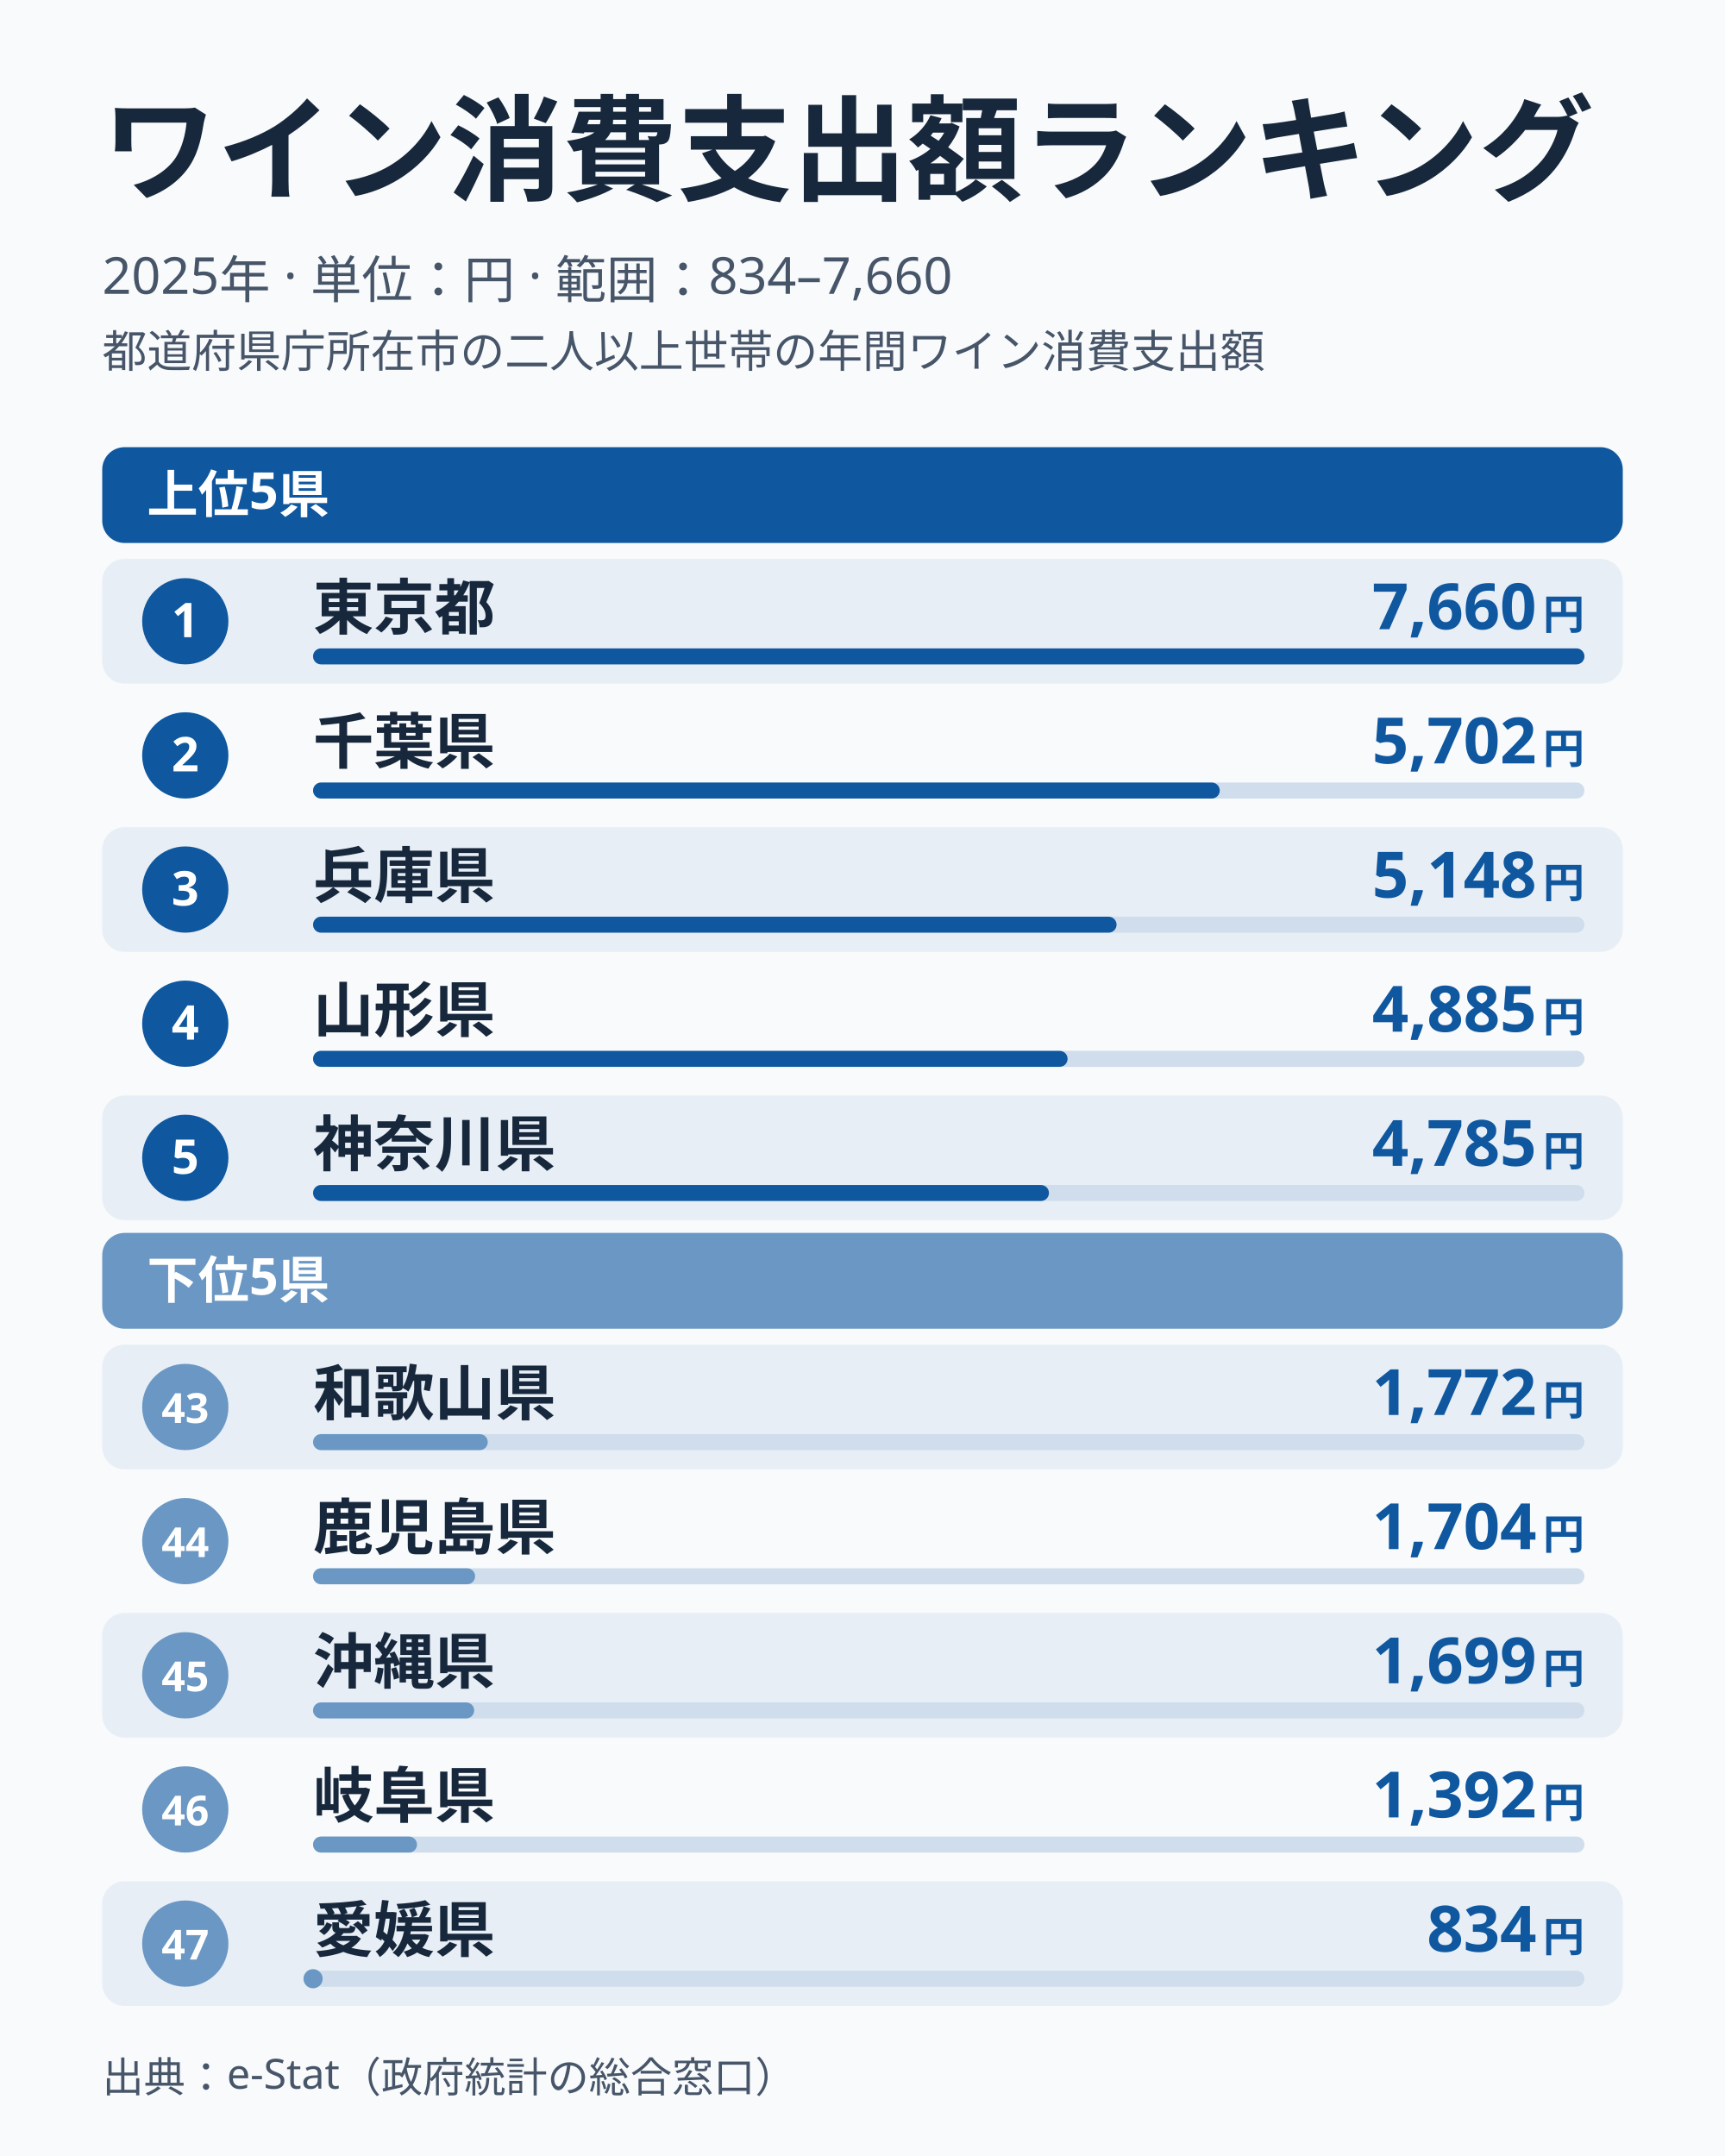
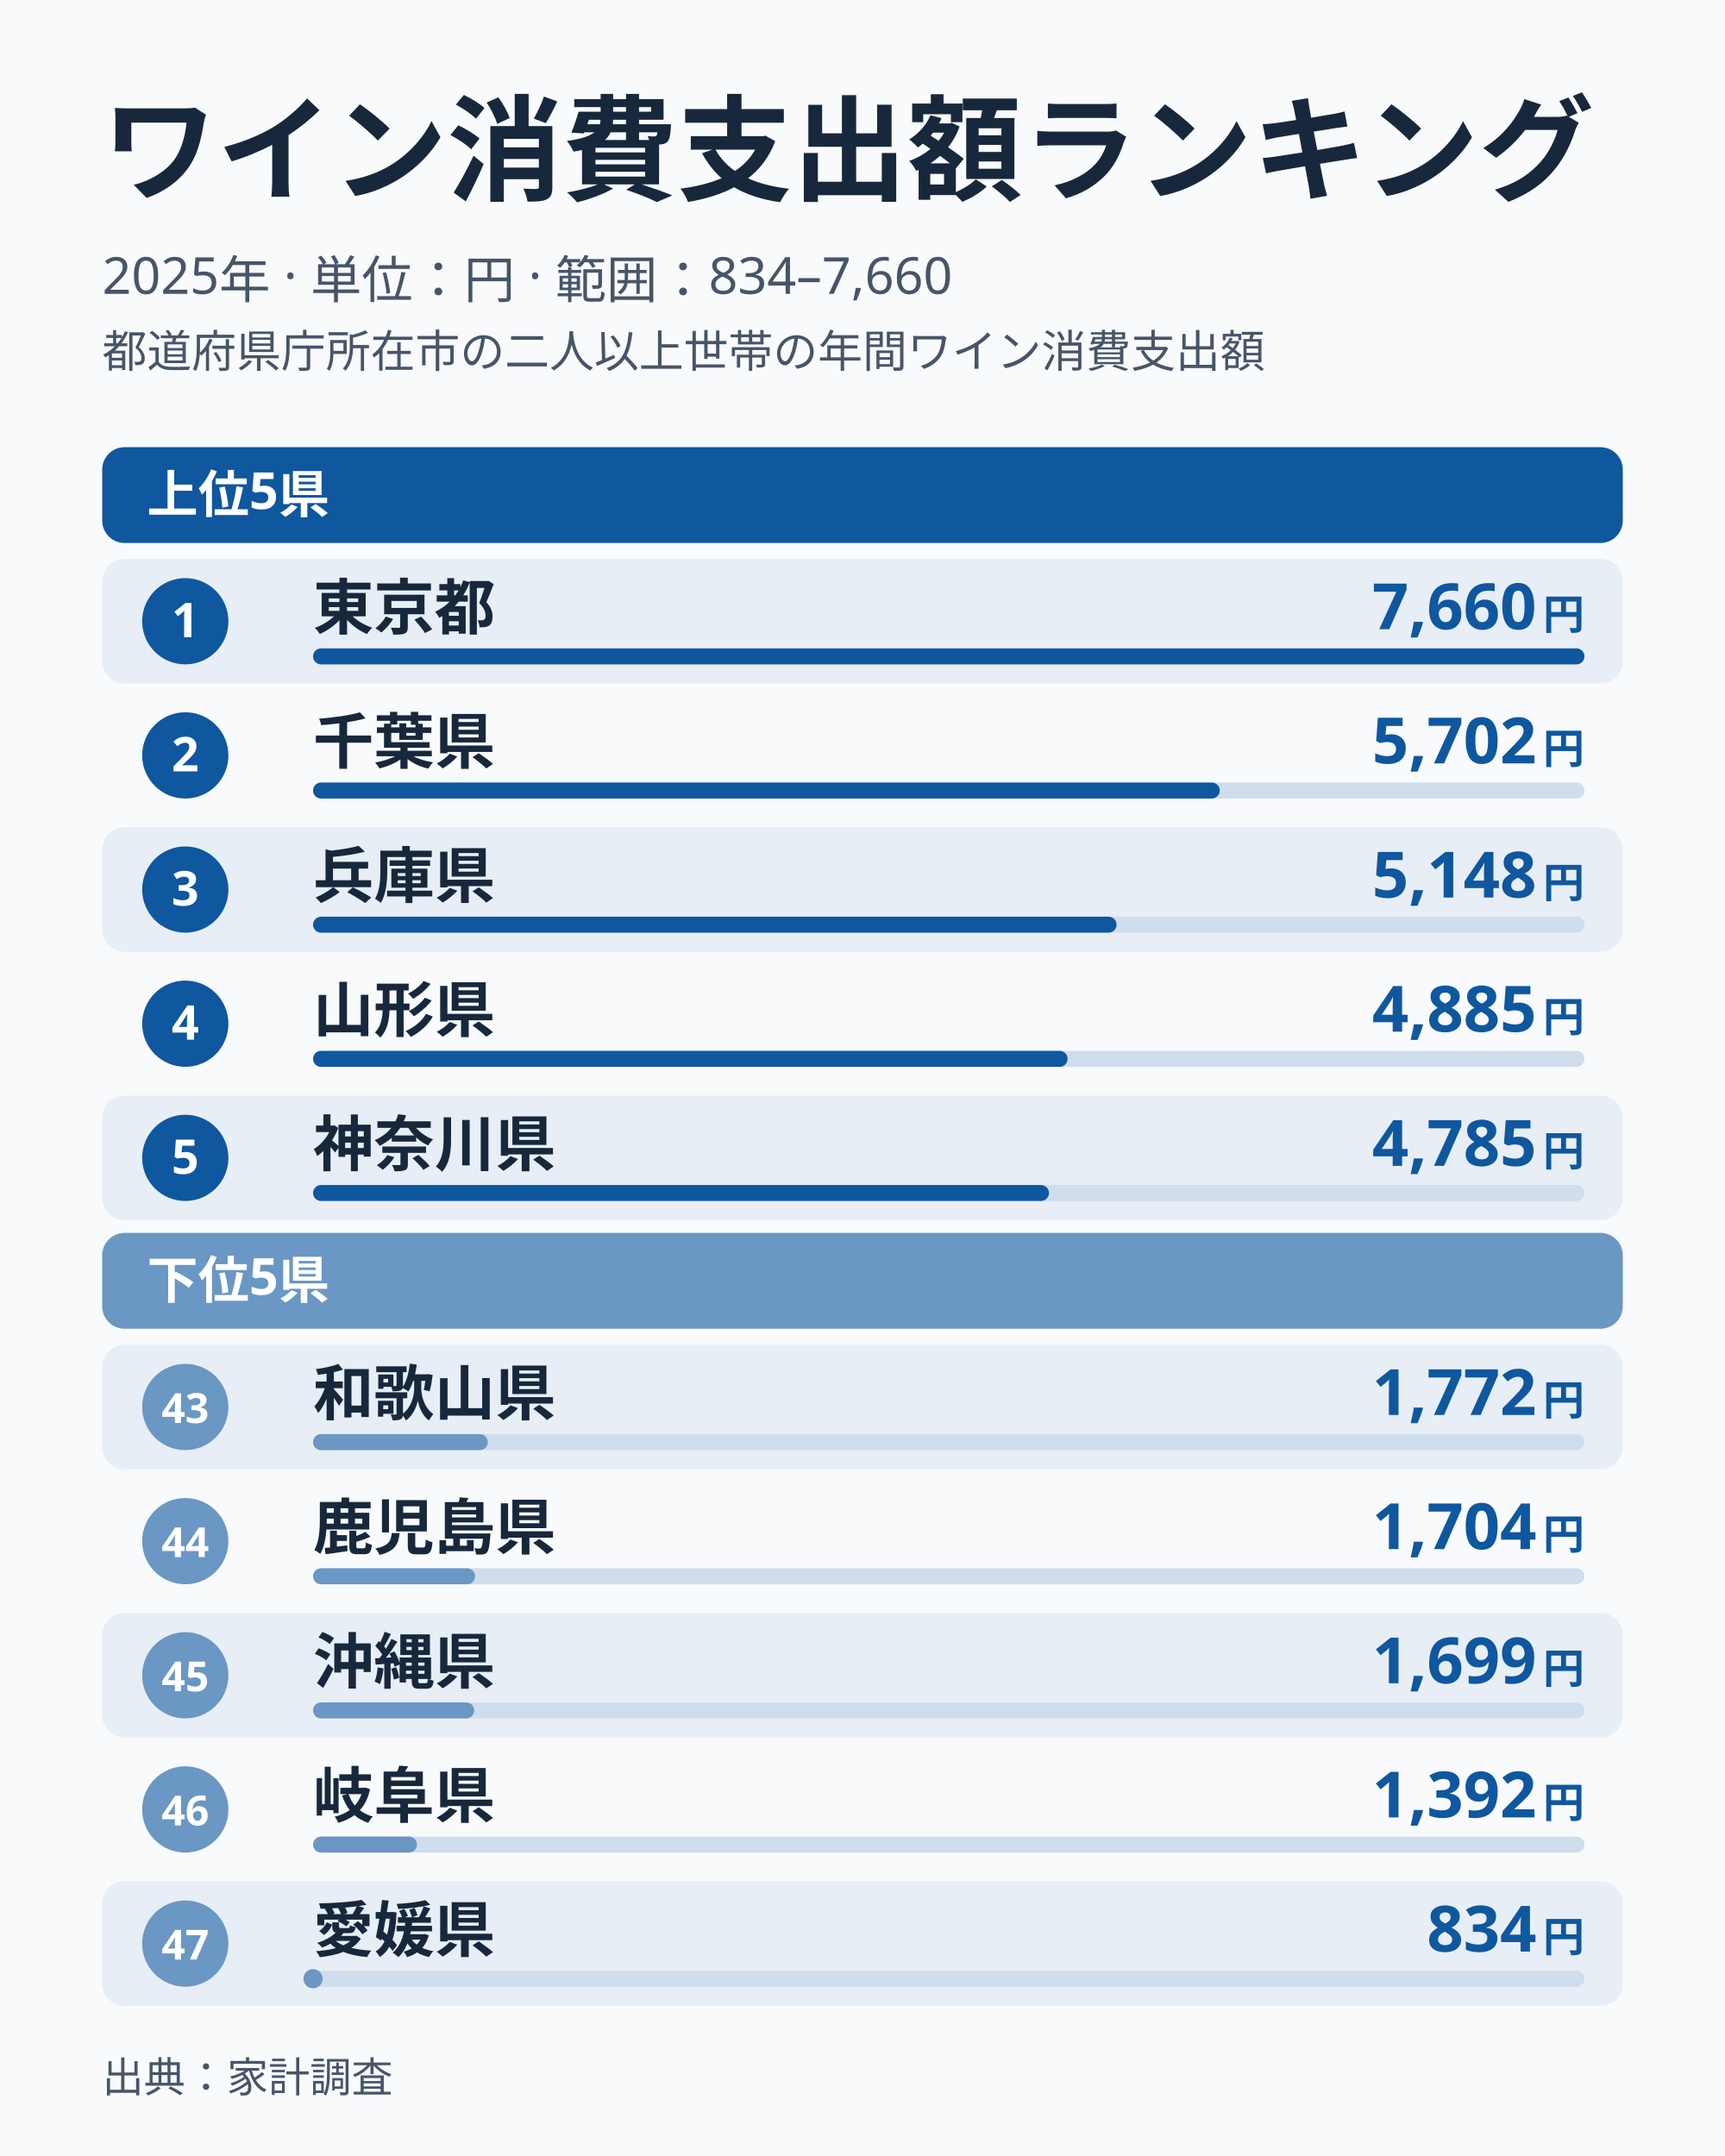
<svg xmlns="http://www.w3.org/2000/svg" width="1080" height="1350" viewBox="0 0 1080 1350" role="img" aria-label="ワイン消費支出額ランキング" data-theme="light" data-image-template="bar" data-domain-min="834" data-domain-max="7660">
  <rect width="1080" height="1350" fill="#F8FAFC" />
  <g font-family="'Noto Sans JP','Hiragino Kaku Gothic ProN','Yu Gothic',Meiryo,sans-serif" fill="#18283C">
    <text x="64" y="120" font-size="72" font-weight="700">ワイン消費支出額ランキング</text>
    <text x="64" y="184" font-size="32" fill="#475569">2025年 · 単位：円 · 範囲：834–7,660</text>
    <text x="64" y="230" font-size="28" fill="#475569">都道府県庁所在市の二人以上世帯の年間ワイン消費支出額</text>
    <rect x="64" y="280" width="952" height="60" rx="14" fill="#0f579f" />
    <text x="92" y="321" font-size="32" font-weight="700" fill="#FFFFFF">上位5県</text>
    <g data-rank="1" data-value="7660">
      <rect x="64" y="350" width="952" height="78" rx="14" fill="#e7eef5" />
      <circle cx="116" cy="389" r="27" fill="#0f579f" />
      <text x="116" y="399" text-anchor="middle" font-size="30" font-weight="700" fill="#FFFFFF">1</text>
      <text x="196" y="394" font-size="38" font-weight="700" fill="#18283C">東京都</text>
      <text x="992" y="394" text-anchor="end" font-size="40" font-weight="700" fill="#0f579f">7,660<tspan font-size="26" dx="4">円</tspan>
      </text>
      <rect data-bar-track="true" x="196" y="406" width="796" height="10" rx="5" fill="#cfddec" />
      <rect data-bar-value="true" x="196" y="406" width="796" height="10" rx="5" fill="#0f579f" />
    </g>
    <g data-rank="2" data-value="5702">
      <circle cx="116" cy="473" r="27" fill="#0f579f" />
      <text x="116" y="483" text-anchor="middle" font-size="30" font-weight="700" fill="#FFFFFF">2</text>
      <text x="196" y="478" font-size="38" font-weight="700" fill="#18283C">千葉県</text>
      <text x="992" y="478" text-anchor="end" font-size="40" font-weight="700" fill="#0f579f">5,702<tspan font-size="26" dx="4">円</tspan>
      </text>
      <rect data-bar-track="true" x="196" y="490" width="796" height="10" rx="5" fill="#cfddec" />
      <rect data-bar-value="true" x="196" y="490" width="567.672" height="10" rx="5" fill="#0f579f" />
    </g>
    <g data-rank="3" data-value="5148">
      <rect x="64" y="518" width="952" height="78" rx="14" fill="#e7eef5" />
      <circle cx="116" cy="557" r="27" fill="#0f579f" />
      <text x="116" y="567" text-anchor="middle" font-size="30" font-weight="700" fill="#FFFFFF">3</text>
      <text x="196" y="562" font-size="38" font-weight="700" fill="#18283C">兵庫県</text>
      <text x="992" y="562" text-anchor="end" font-size="40" font-weight="700" fill="#0f579f">5,148<tspan font-size="26" dx="4">円</tspan>
      </text>
      <rect data-bar-track="true" x="196" y="574" width="796" height="10" rx="5" fill="#cfddec" />
      <rect data-bar-value="true" x="196" y="574" width="503.068" height="10" rx="5" fill="#0f579f" />
    </g>
    <g data-rank="4" data-value="4885">
      <circle cx="116" cy="641" r="27" fill="#0f579f" />
      <text x="116" y="651" text-anchor="middle" font-size="30" font-weight="700" fill="#FFFFFF">4</text>
      <text x="196" y="646" font-size="38" font-weight="700" fill="#18283C">山形県</text>
      <text x="992" y="646" text-anchor="end" font-size="40" font-weight="700" fill="#0f579f">4,885<tspan font-size="26" dx="4">円</tspan>
      </text>
      <rect data-bar-track="true" x="196" y="658" width="796" height="10" rx="5" fill="#cfddec" />
      <rect data-bar-value="true" x="196" y="658" width="472.399" height="10" rx="5" fill="#0f579f" />
    </g>
    <g data-rank="5" data-value="4785">
      <rect x="64" y="686" width="952" height="78" rx="14" fill="#e7eef5" />
      <circle cx="116" cy="725" r="27" fill="#0f579f" />
      <text x="116" y="735" text-anchor="middle" font-size="30" font-weight="700" fill="#FFFFFF">5</text>
      <text x="196" y="730" font-size="38" font-weight="700" fill="#18283C">神奈川県</text>
      <text x="992" y="730" text-anchor="end" font-size="40" font-weight="700" fill="#0f579f">4,785<tspan font-size="26" dx="4">円</tspan>
      </text>
      <rect data-bar-track="true" x="196" y="742" width="796" height="10" rx="5" fill="#cfddec" />
      <rect data-bar-value="true" x="196" y="742" width="460.738" height="10" rx="5" fill="#0f579f" />
    </g>
    <rect x="64" y="772" width="952" height="60" rx="14" fill="#6a97c3" />
    <text x="92" y="813" font-size="32" font-weight="700" fill="#FFFFFF">下位5県</text>
    <g data-rank="43" data-value="1772">
      <rect x="64" y="842" width="952" height="78" rx="14" fill="#e7eef5" />
      <circle cx="116" cy="881" r="27" fill="#6a97c3" />
      <text x="116" y="891" text-anchor="middle" font-size="26" font-weight="700" fill="#FFFFFF">43</text>
      <text x="196" y="886" font-size="38" font-weight="700" fill="#18283C">和歌山県</text>
      <text x="992" y="886" text-anchor="end" font-size="40" font-weight="700" fill="#0f579f">1,772<tspan font-size="26" dx="4">円</tspan>
      </text>
      <rect data-bar-track="true" x="196" y="898" width="796" height="10" rx="5" fill="#cfddec" />
      <rect data-bar-value="true" x="196" y="898" width="109.383" height="10" rx="5" fill="#6a97c3" />
    </g>
    <g data-rank="44" data-value="1704">
      <circle cx="116" cy="965" r="27" fill="#6a97c3" />
      <text x="116" y="975" text-anchor="middle" font-size="26" font-weight="700" fill="#FFFFFF">44</text>
      <text x="196" y="970" font-size="38" font-weight="700" fill="#18283C">鹿児島県</text>
      <text x="992" y="970" text-anchor="end" font-size="40" font-weight="700" fill="#0f579f">1,704<tspan font-size="26" dx="4">円</tspan>
      </text>
      <rect data-bar-track="true" x="196" y="982" width="796" height="10" rx="5" fill="#cfddec" />
      <rect data-bar-value="true" x="196" y="982" width="101.453" height="10" rx="5" fill="#6a97c3" />
    </g>
    <g data-rank="45" data-value="1699">
      <rect x="64" y="1010" width="952" height="78" rx="14" fill="#e7eef5" />
      <circle cx="116" cy="1049" r="27" fill="#6a97c3" />
      <text x="116" y="1059" text-anchor="middle" font-size="26" font-weight="700" fill="#FFFFFF">45</text>
      <text x="196" y="1054" font-size="38" font-weight="700" fill="#18283C">沖縄県</text>
      <text x="992" y="1054" text-anchor="end" font-size="40" font-weight="700" fill="#0f579f">1,699<tspan font-size="26" dx="4">円</tspan>
      </text>
      <rect data-bar-track="true" x="196" y="1066" width="796" height="10" rx="5" fill="#cfddec" />
      <rect data-bar-value="true" x="196" y="1066" width="100.87" height="10" rx="5" fill="#6a97c3" />
    </g>
    <g data-rank="46" data-value="1392">
      <circle cx="116" cy="1133" r="27" fill="#6a97c3" />
      <text x="116" y="1143" text-anchor="middle" font-size="26" font-weight="700" fill="#FFFFFF">46</text>
      <text x="196" y="1138" font-size="38" font-weight="700" fill="#18283C">岐阜県</text>
      <text x="992" y="1138" text-anchor="end" font-size="40" font-weight="700" fill="#0f579f">1,392<tspan font-size="26" dx="4">円</tspan>
      </text>
      <rect data-bar-track="true" x="196" y="1150" width="796" height="10" rx="5" fill="#cfddec" />
      <rect data-bar-value="true" x="196" y="1150" width="65.07" height="10" rx="5" fill="#6a97c3" />
    </g>
    <g data-rank="47" data-value="834">
      <rect x="64" y="1178" width="952" height="78" rx="14" fill="#e7eef5" />
      <circle cx="116" cy="1217" r="27" fill="#6a97c3" />
      <text x="116" y="1227" text-anchor="middle" font-size="26" font-weight="700" fill="#FFFFFF">47</text>
      <text x="196" y="1222" font-size="38" font-weight="700" fill="#18283C">愛媛県</text>
      <text x="992" y="1222" text-anchor="end" font-size="40" font-weight="700" fill="#0f579f">834<tspan font-size="26" dx="4">円</tspan>
      </text>
      <rect data-bar-track="true" x="196" y="1234" width="796" height="10" rx="5" fill="#cfddec" />
      <rect data-bar-value="true" x="196" y="1234" width="0" height="10" rx="5" fill="#6a97c3" />
      <circle cx="196" cy="1239" r="6" fill="#6a97c3" />
    </g>
-     <text x="64" y="1310" font-size="26" fill="#475569">出典：e-Stat（政府統計の総合窓口）</text>
+     <text x="64" y="1310" font-size="26" fill="#475569">出典：家計調査</text>
  </g>
</svg>
